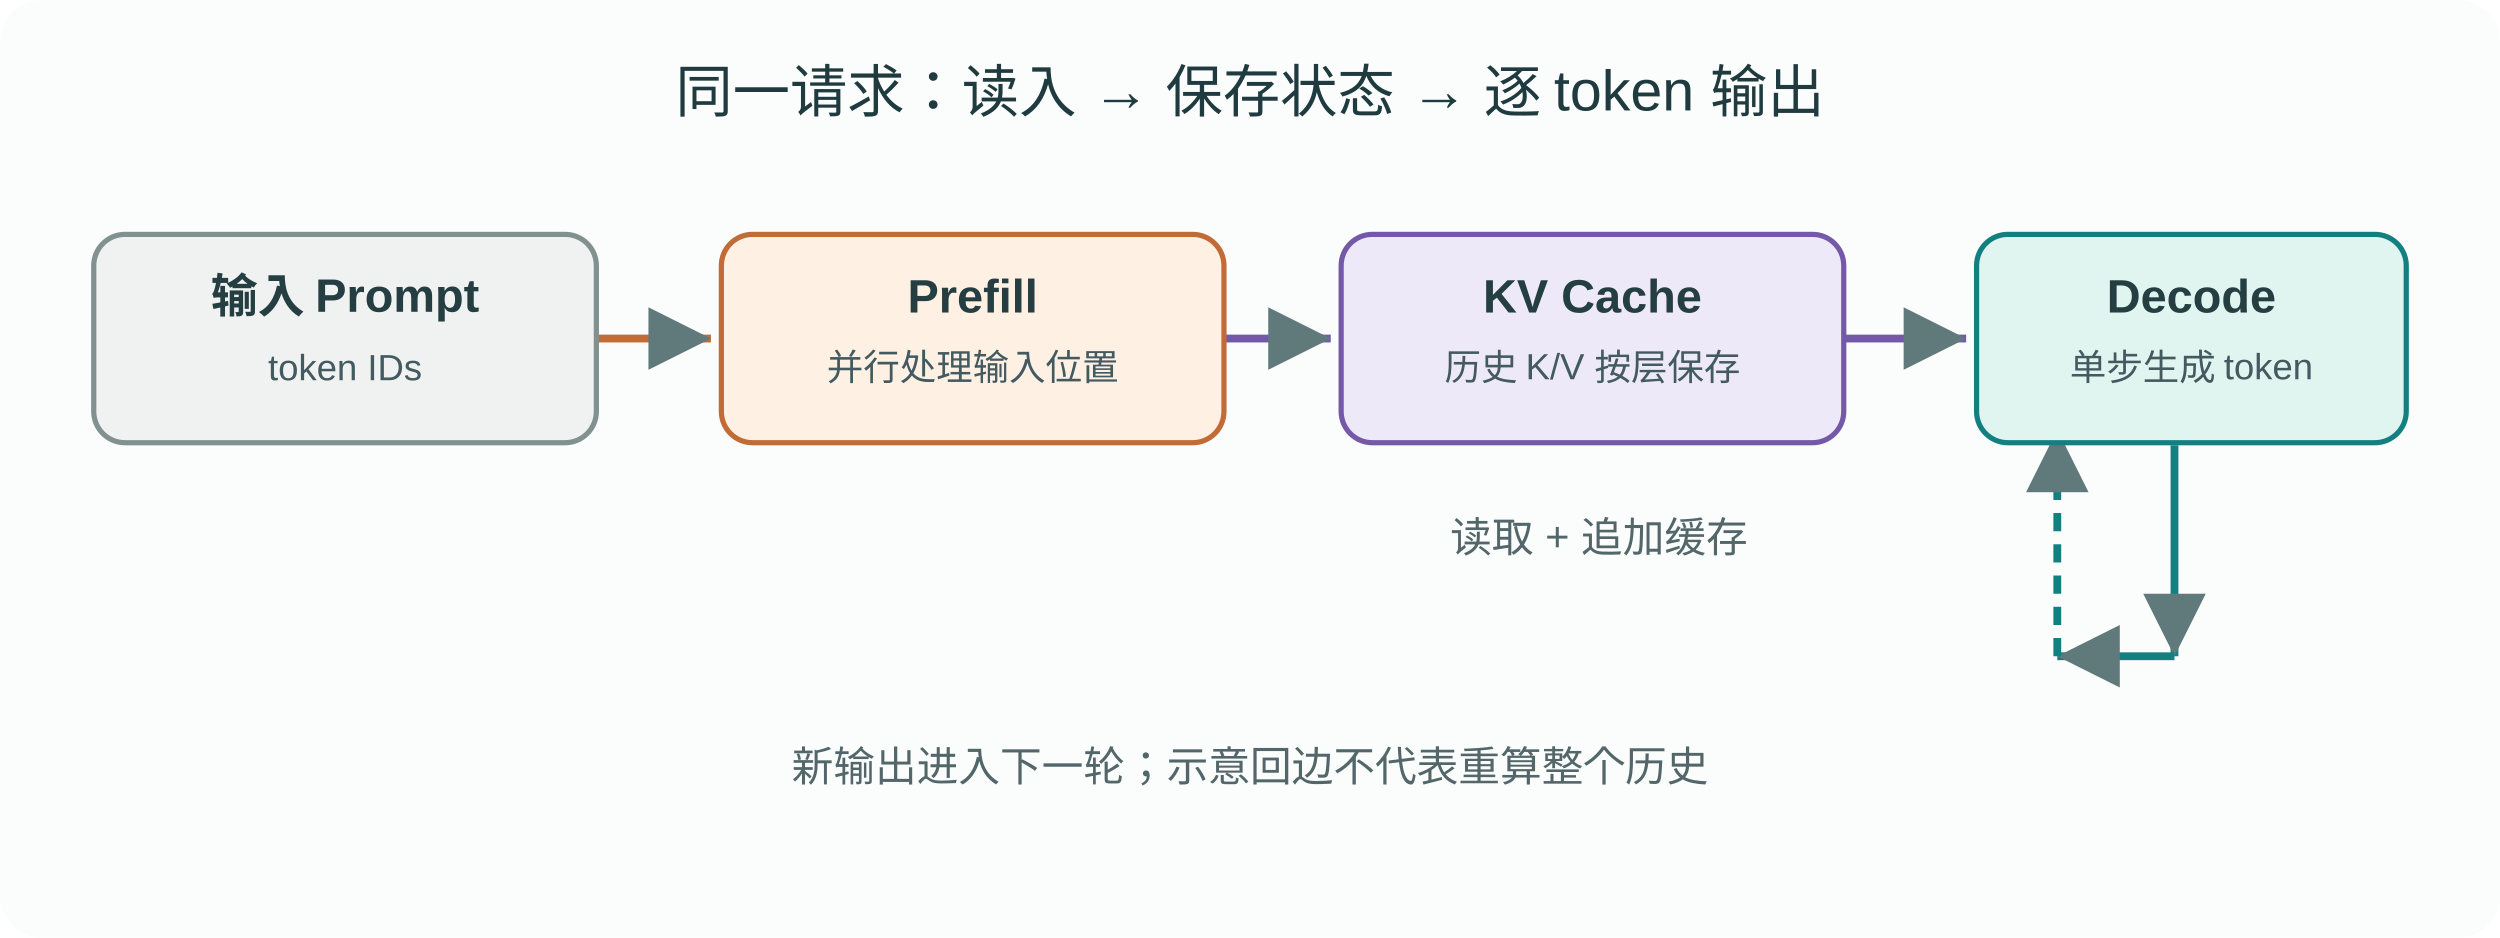
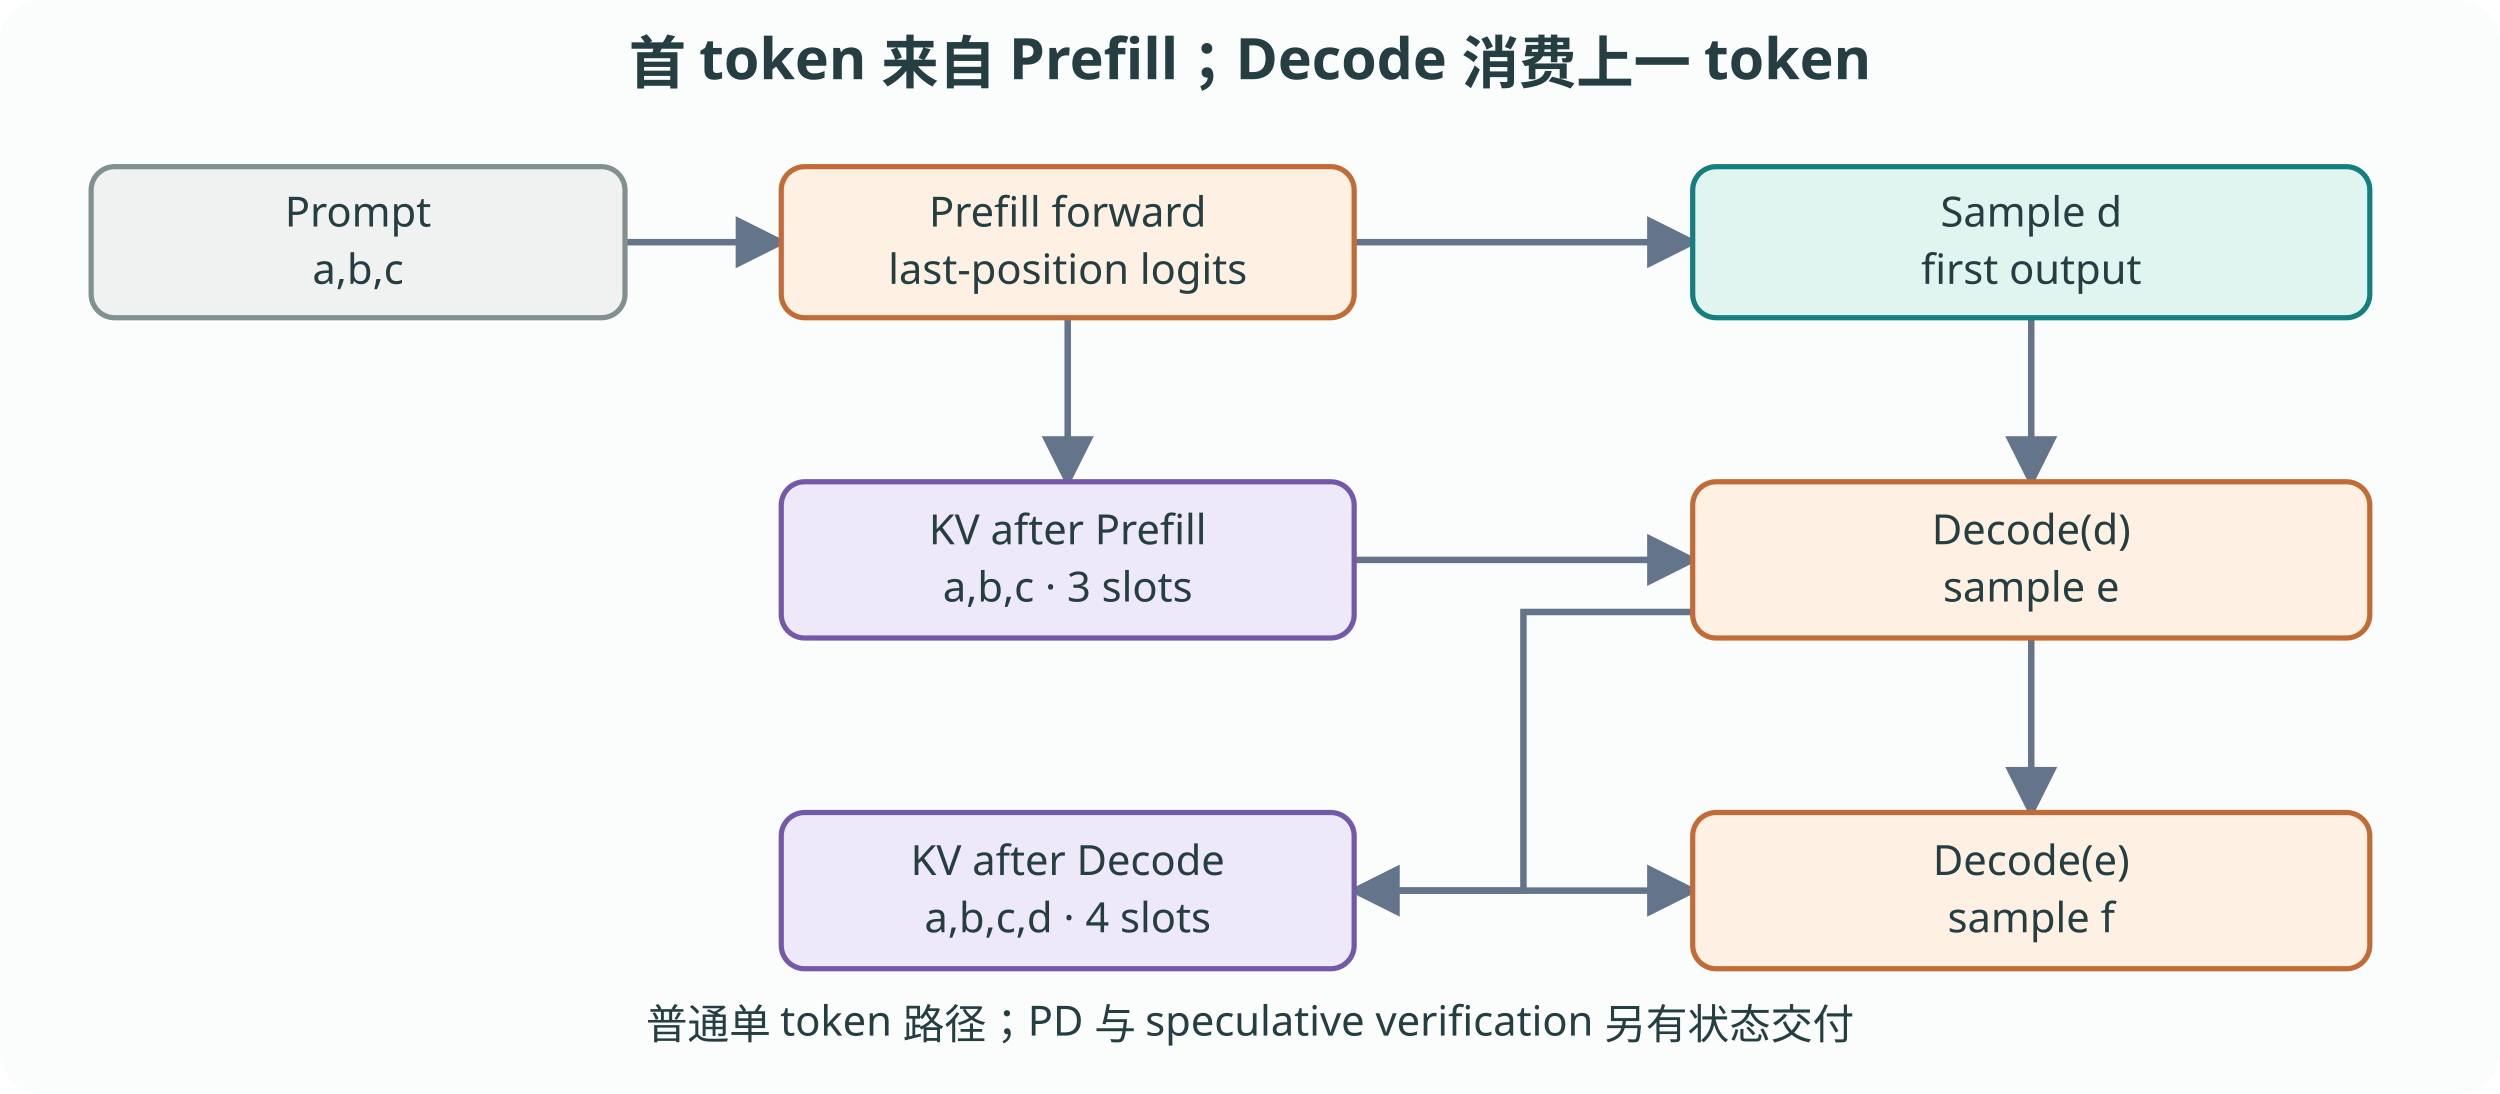
- <svg xmlns="http://www.w3.org/2000/svg" viewBox="0 0 960 360" role="img" aria-labelledby="t d">
+ <svg xmlns="http://www.w3.org/2000/svg" viewBox="0 0 960 420" role="img">
  <defs>
-     <marker id="arr" markerWidth="9" markerHeight="9" refX="8" refY="4" orient="auto">
-       <path d="M0 0L8 4L0 8Z" fill="#607a7b" />
+     <marker id="a" markerWidth="8" markerHeight="8" refX="7" refY="4" orient="auto">
+       <path d="M0 0L8 4L0 8Z" fill="#64748b" />
    </marker>
  </defs>
-   <rect width="960" height="360" rx="16" fill="#fbfdfc" />
-   <text x="480" y="43" font-size="22" font-family="system-ui,Arial,sans-serif" text-anchor="middle" font-weight="500" fill="#203b3f">同一请求：读入 → 保存状态 → 逐 token 输出</text>
-   <text x="480" y="300" font-size="16" font-family="system-ui,Arial,sans-serif" text-anchor="middle" font-weight="500" fill="#53666a">新输出进入下一轮；示意回边不代表重算整个历史</text>
-   <text x="614" y="212" font-size="16" font-family="system-ui,Arial,sans-serif" text-anchor="middle" font-weight="500" fill="#53666a">读取 + 追加缓存</text>
-   <path d="M229 130L273 130" fill="none" stroke="#c16b37" stroke-width="3" marker-end="url(#arr)" />
-   <path d="M470 130L511 130" fill="none" stroke="#7459a9" stroke-width="3" marker-end="url(#arr)" />
-   <path d="M708 130L755 130" fill="none" stroke="#7459a9" stroke-width="3" marker-end="url(#arr)" />
-   <path d="M835 171L835 252" fill="none" stroke="#147f80" stroke-width="3" marker-end="url(#arr)" />
-   <path d="M835 252L790 252" fill="none" stroke="#147f80" stroke-width="3" marker-end="url(#arr)" />
-   <path d="M790 252L790 165" fill="none" stroke="#147f80" stroke-width="3" stroke-dasharray="7 5" marker-end="url(#arr)" />
-   <rect x="36" y="90" width="193" height="80" rx="12" fill="#f0f2f2" stroke="#81918f" stroke-width="2" />
-   <text x="132.5" y="120" font-size="18" font-family="system-ui,Arial,sans-serif" text-anchor="middle" font-weight="700" fill="#243e42">输入 Prompt</text>
-   <text x="132.5" y="146" font-size="14" font-family="system-ui,Arial,sans-serif" text-anchor="middle" font-weight="500" fill="#435a60">token IDs</text>
-   <rect x="277" y="90" width="193" height="80" rx="12" fill="#fff0e4" stroke="#c16b37" stroke-width="2" />
-   <text x="373.5" y="120" font-size="18" font-family="system-ui,Arial,sans-serif" text-anchor="middle" font-weight="700" fill="#243e42">Prefill</text>
-   <text x="373.5" y="146" font-size="14" font-family="system-ui,Arial,sans-serif" text-anchor="middle" font-weight="500" fill="#435a60">并行处理输入位置</text>
-   <rect x="515" y="90" width="193" height="80" rx="12" fill="#eee9f9" stroke="#7459a9" stroke-width="2" />
-   <text x="611.5" y="120" font-size="18" font-family="system-ui,Arial,sans-serif" text-anchor="middle" font-weight="700" fill="#243e42">KV Cache</text>
-   <text x="611.5" y="146" font-size="14" font-family="system-ui,Arial,sans-serif" text-anchor="middle" font-weight="500" fill="#435a60">历史 K/V 按层保存</text>
-   <rect x="759" y="90" width="165" height="80" rx="12" fill="#e0f4f0" stroke="#147f80" stroke-width="2" />
-   <text x="841.5" y="120" font-size="18" font-family="system-ui,Arial,sans-serif" text-anchor="middle" font-weight="700" fill="#243e42">Decode</text>
-   <text x="841.5" y="146" font-size="14" font-family="system-ui,Arial,sans-serif" text-anchor="middle" font-weight="500" fill="#435a60">单步生成 token</text>
+   <rect width="960" height="420" rx="16" fill="#fbfdfc" />
+   <g font-family="system-ui,sans-serif" fill="#243e42">
+     <text x="480" y="32" font-size="22" text-anchor="middle" font-weight="700">首 token 来自 Prefill；Decode 消费上一 token</text>
+     <path d="M240 93H300" fill="none" stroke="#64748b" stroke-width="2.5" marker-end="url(#a)" />
+     <path d="M520 93H650" fill="none" stroke="#64748b" stroke-width="2.5" marker-end="url(#a)" />
+     <path d="M410 122V185" fill="none" stroke="#64748b" stroke-width="2.5" marker-end="url(#a)" />
+     <path d="M780 122V185" fill="none" stroke="#64748b" stroke-width="2.5" marker-end="url(#a)" />
+     <path d="M520 215H650" fill="none" stroke="#64748b" stroke-width="2.5" marker-end="url(#a)" />
+     <path d="M650 235H585V342H520" fill="none" stroke="#64748b" stroke-width="2.5" marker-end="url(#a)" />
+     <path d="M780 245V312" fill="none" stroke="#64748b" stroke-width="2.5" marker-end="url(#a)" />
+     <path d="M520 342H650" fill="none" stroke="#64748b" stroke-width="2.5" marker-end="url(#a)" />
+     <rect x="35" y="64" width="205" height="58" rx="9" fill="#f0f2f2" stroke="#81918f" stroke-width="2" />
+     <text x="137.5" y="87" font-size="16" text-anchor="middle">Prompt</text>
+     <text x="137.5" y="109" font-size="16" text-anchor="middle">a,b,c</text>
+     <rect x="300" y="64" width="220" height="58" rx="9" fill="#fff0e4" stroke="#c16b37" stroke-width="2" />
+     <text x="410" y="87" font-size="16" text-anchor="middle">Prefill forward</text>
+     <text x="410" y="109" font-size="16" text-anchor="middle">last-position logits</text>
+     <rect x="650" y="64" width="260" height="58" rx="9" fill="#e0f4f0" stroke="#147f80" stroke-width="2" />
+     <text x="780" y="87" font-size="16" text-anchor="middle">Sample d</text>
+     <text x="780" y="109" font-size="16" text-anchor="middle">first output</text>
+     <rect x="300" y="185" width="220" height="60" rx="9" fill="#eee9f9" stroke="#7459a9" stroke-width="2" />
+     <text x="410" y="209" font-size="16" text-anchor="middle">KV after Prefill</text>
+     <text x="410" y="231" font-size="16" text-anchor="middle">a,b,c · 3 slots</text>
+     <rect x="650" y="185" width="260" height="60" rx="9" fill="#fff0e4" stroke="#c16b37" stroke-width="2" />
+     <text x="780" y="209" font-size="16" text-anchor="middle">Decode(d)</text>
+     <text x="780" y="231" font-size="16" text-anchor="middle">sample e</text>
+     <rect x="300" y="312" width="220" height="60" rx="9" fill="#eee9f9" stroke="#7459a9" stroke-width="2" />
+     <text x="410" y="336" font-size="16" text-anchor="middle">KV after Decode</text>
+     <text x="410" y="358" font-size="16" text-anchor="middle">a,b,c,d · 4 slots</text>
+     <rect x="650" y="312" width="260" height="60" rx="9" fill="#fff0e4" stroke="#c16b37" stroke-width="2" />
+     <text x="780" y="336" font-size="16" text-anchor="middle">Decode(e)</text>
+     <text x="780" y="358" font-size="16" text-anchor="middle">sample f</text>
+     <text x="480" y="399" font-size="16" text-anchor="middle">普通单 token 路径；PD 与 speculative verification 另有状态交付</text>
+   </g>
</svg>
